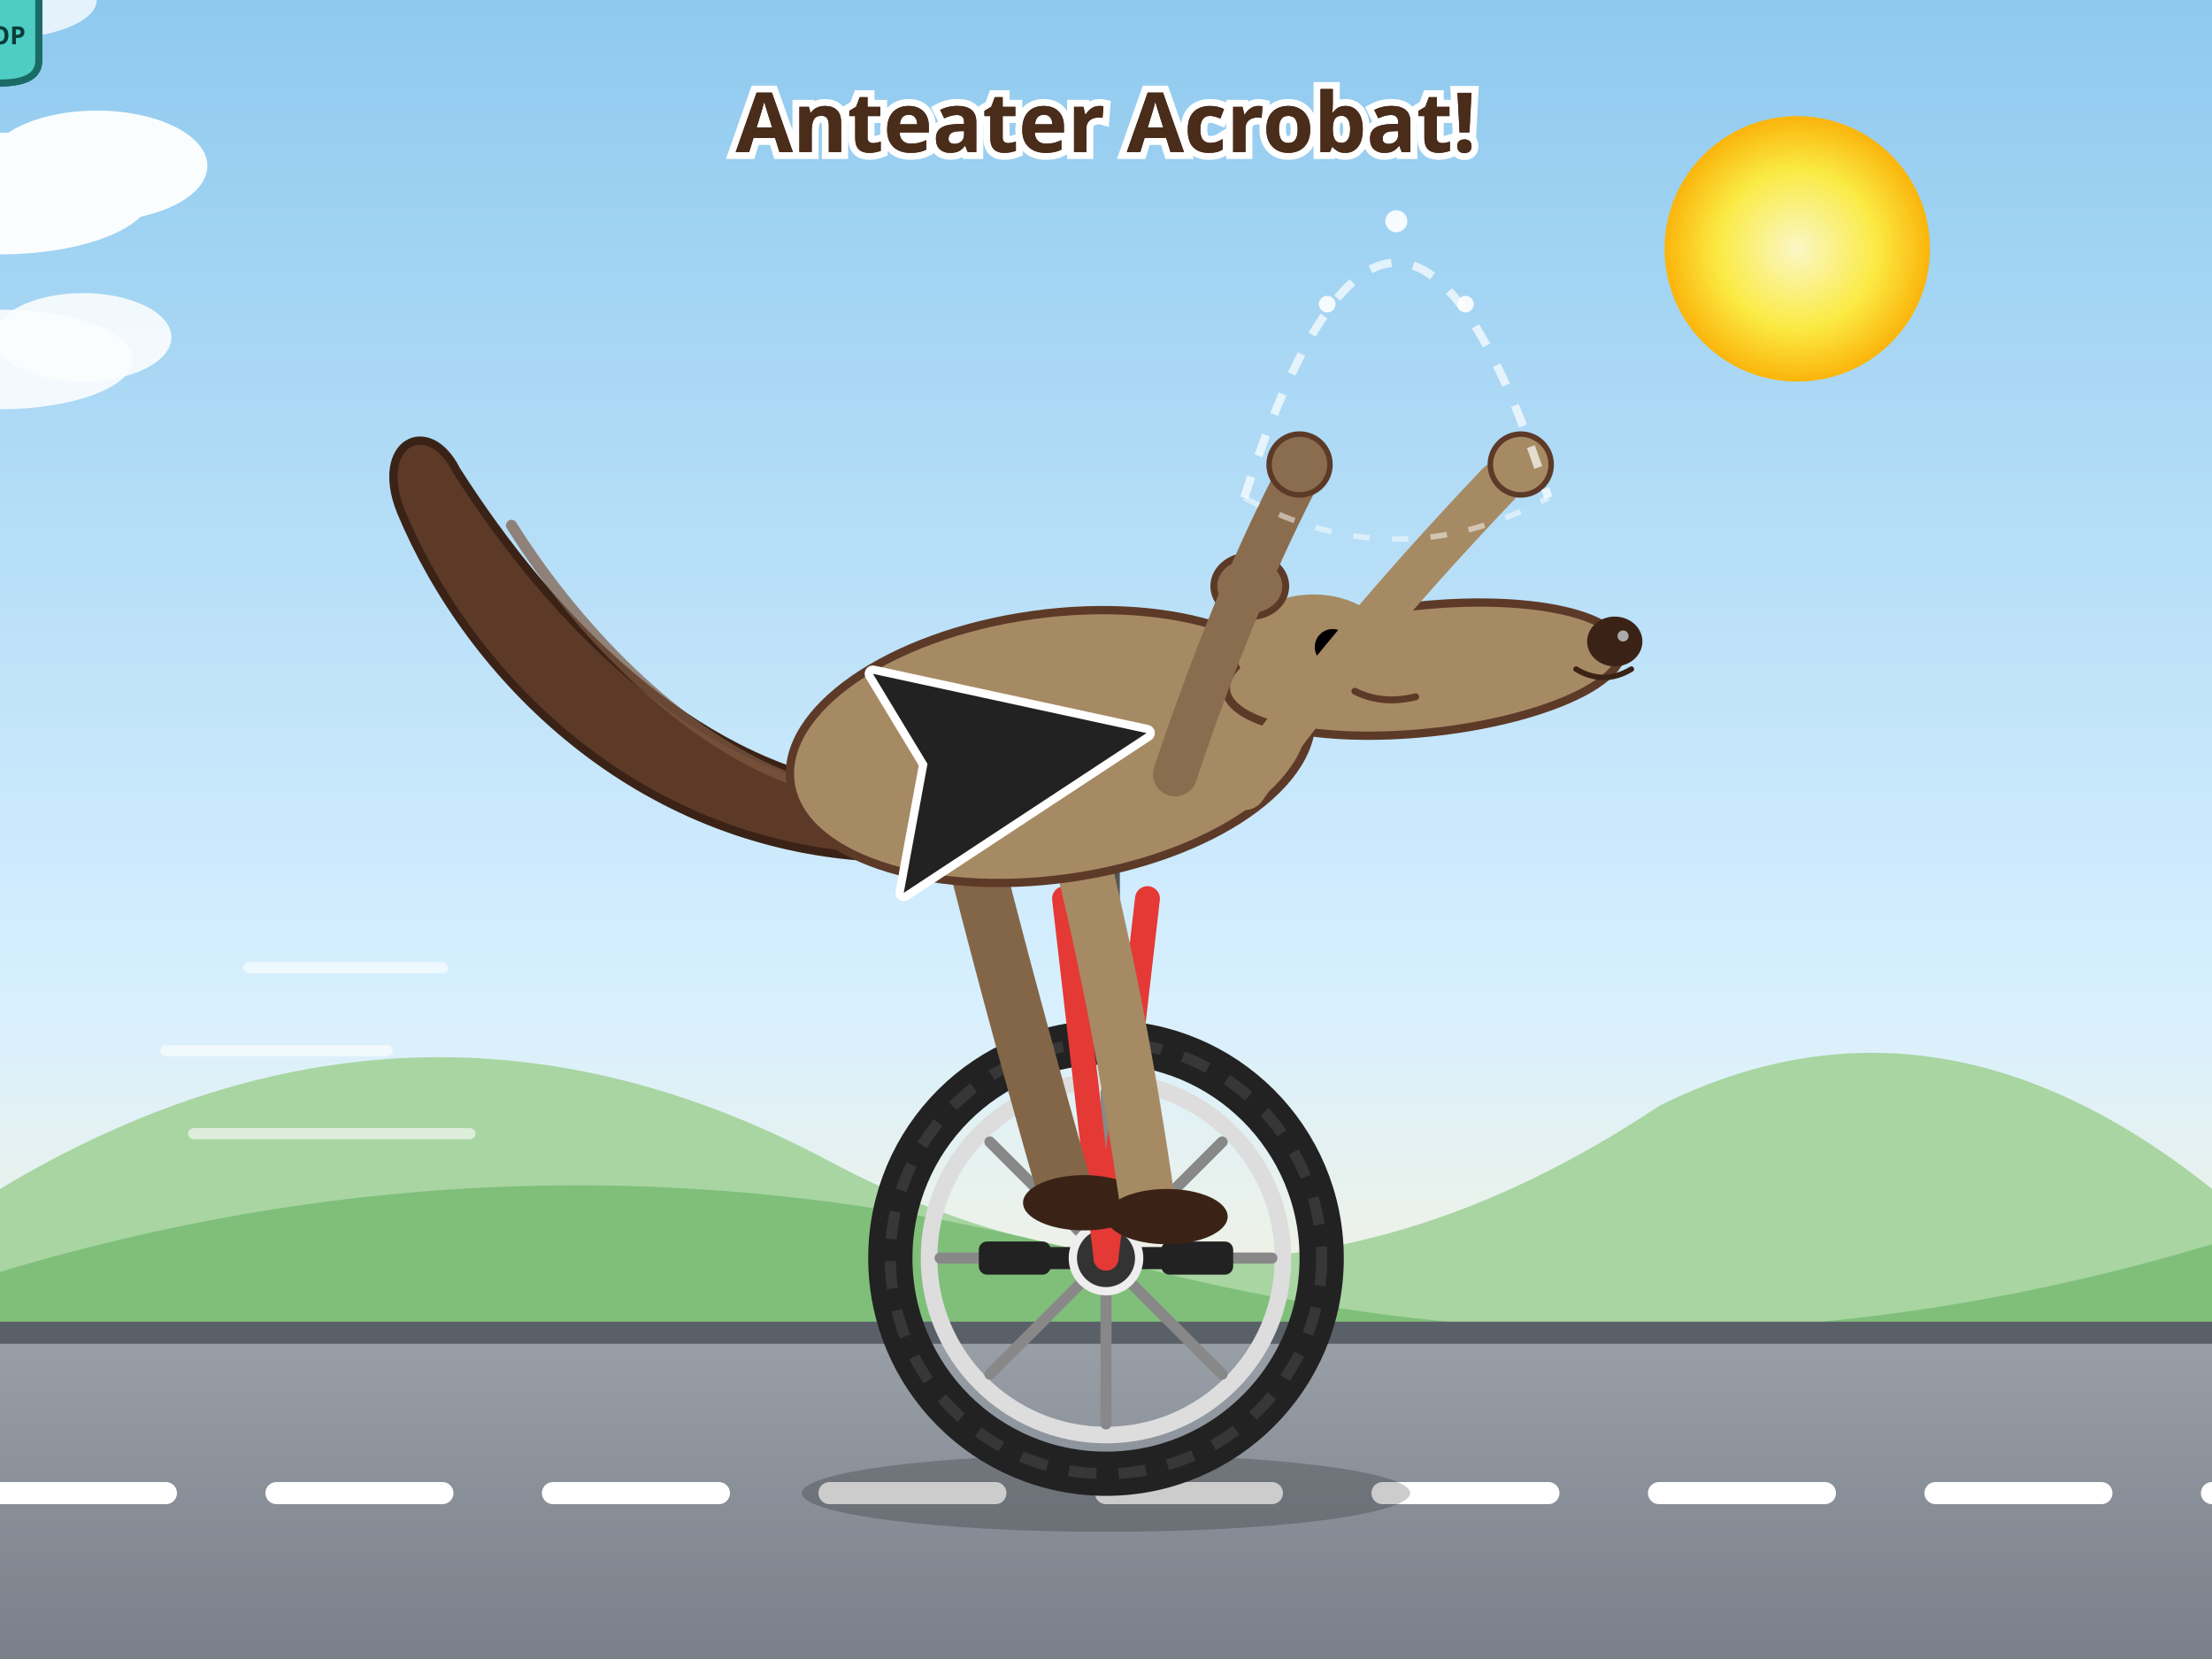
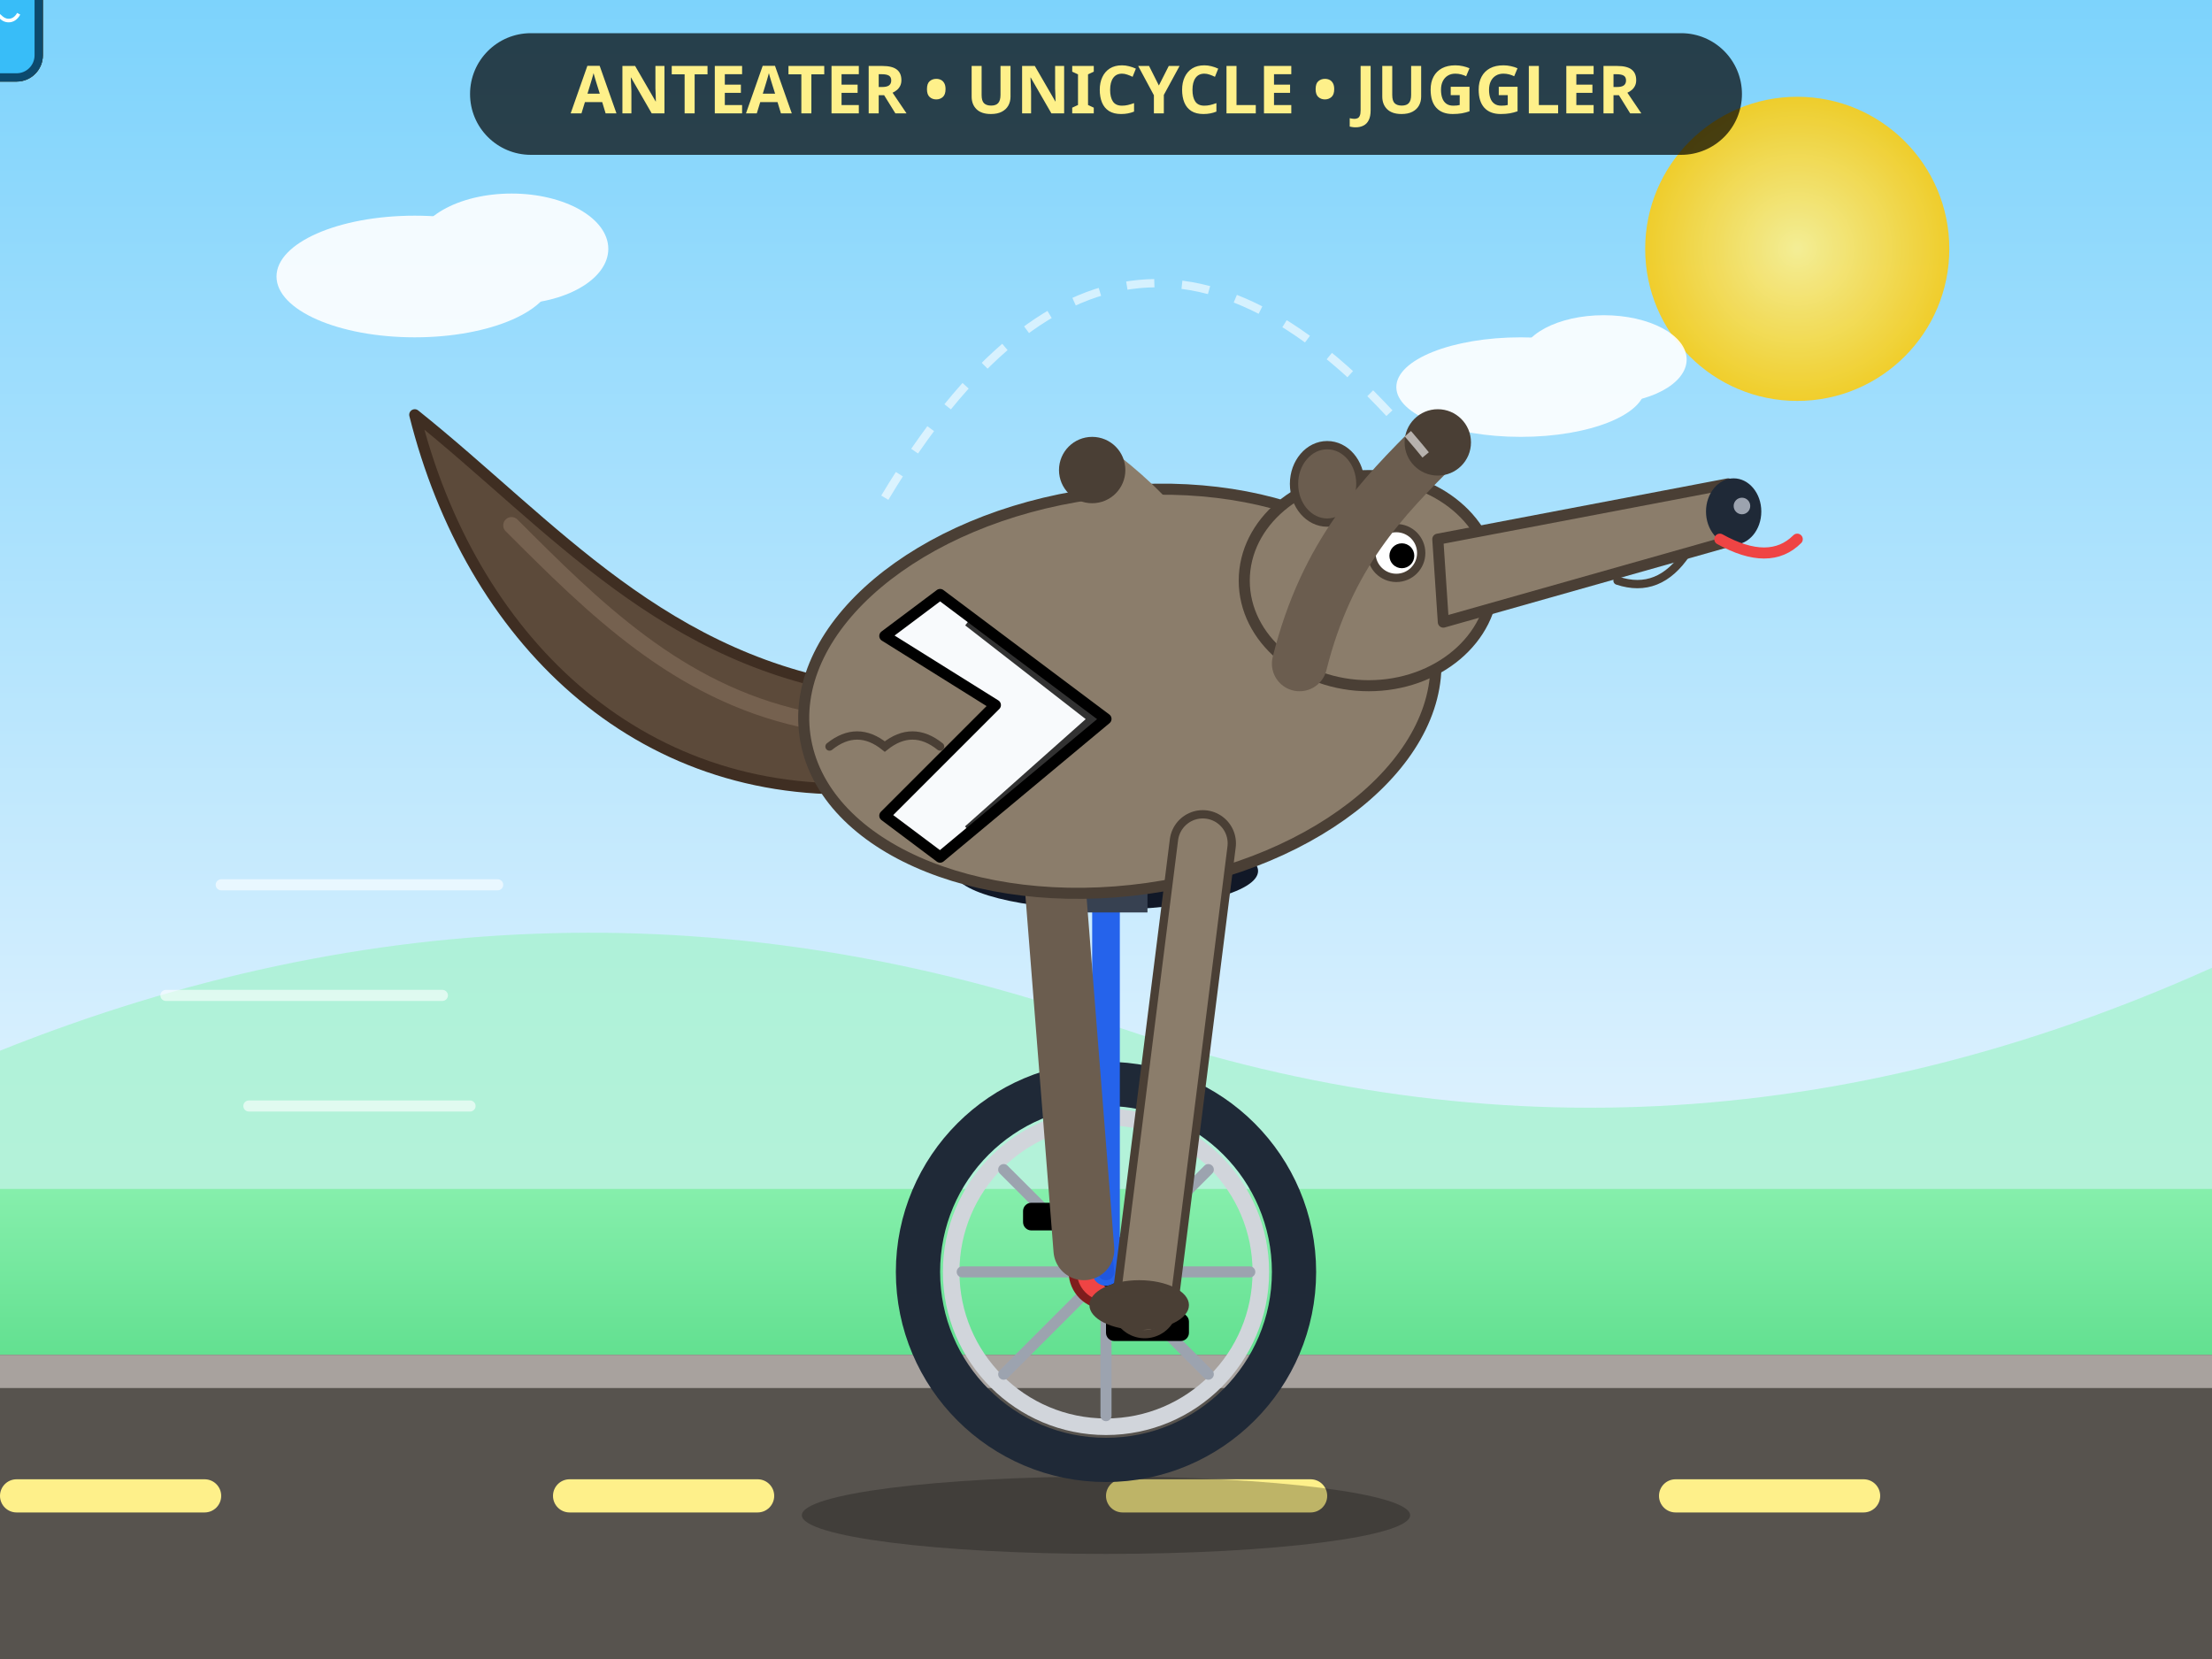
- <svg xmlns="http://www.w3.org/2000/svg" width="800" height="600" viewBox="0 0 800 600">
+ <svg xmlns="http://www.w3.org/2000/svg" viewBox="0 0 800 600" width="800" height="600">
  <style>
-   .outline { stroke-linecap: round; stroke-linejoin: round; }
+   @keyframes bob { 0%,100%{transform:translateY(0)} 50%{transform:translateY(-12px)} }
+   @keyframes tilt { 0%,100%{transform:rotate(-2deg)} 50%{transform:rotate(2deg)} }
+   .rider-bob { animation: bob 0.6s ease-in-out infinite; transform-box: fill-box; transform-origin: center; }
+   .rider-tilt { animation: tilt 1.2s ease-in-out infinite; transform-box: fill-box; transform-origin: center; }
+   text { font-family: system-ui, sans-serif; }
</style>
  <defs>
    <linearGradient id="sky" x1="0" y1="0" x2="0" y2="1">
-       <stop offset="0%" stop-color="#8ec9ee" />
-       <stop offset="70%" stop-color="#d8f0ff" />
-       <stop offset="100%" stop-color="#fff4d6" />
+       <stop offset="0%" stop-color="#7DD3FC" />
+       <stop offset="70%" stop-color="#E0F2FE" />
+       <stop offset="100%" stop-color="#FEF9C3" />
    </linearGradient>
-     <linearGradient id="roadGrad" x1="0" y1="0" x2="0" y2="1">
-       <stop offset="0%" stop-color="#9aa0a8" />
-       <stop offset="100%" stop-color="#7a8089" />
+     <linearGradient id="groundG" x1="0" y1="0" x2="0" y2="1">
+       <stop offset="0%" stop-color="#86EFAC" />
+       <stop offset="100%" stop-color="#22C55E" />
    </linearGradient>
-     <radialGradient id="sunGrad" cx="0.5" cy="0.5" r="0.5">
-       <stop offset="0%" stop-color="#fff9c4" />
-       <stop offset="60%" stop-color="#ffeb3b" />
-       <stop offset="100%" stop-color="#ffb300" />
+     <radialGradient id="sunG" cx="0.5" cy="0.5" r="0.5">
+       <stop offset="0%" stop-color="#FEF08A" />
+       <stop offset="100%" stop-color="#FACC15" />
    </radialGradient>
-     <g id="bottleShape">
-       <rect x="-8" y="-30" width="16" height="8" rx="2" fill="#5d3a28" />
-       <rect x="-5" y="-22" width="10" height="8" fill="#c9e8e4" />
-       <path d="M -5 -14 L -14 -4 L -14 22 Q -14 30 0 30 Q 14 30 14 22 L 14 -4 L 5 -14 Z" fill="#4ecdc4" stroke="#1a6b66" stroke-width="2.5" />
-       <path d="M -14 -4 L 14 -4" stroke="#1a6b66" stroke-width="2" />
-       <rect x="-9" y="2" width="5" height="18" rx="2.5" fill="white" opacity="0.6" />
-       <text x="0" y="16" text-anchor="middle" font-family="sans-serif" font-size="9" font-weight="bold" fill="#0b3d3a">POP</text>
+     <g id="bottle-green">
+       <rect x="-14" y="-20" width="28" height="48" rx="8" fill="#22C55E" stroke="#14532D" stroke-width="3" />
+       <rect x="-14" y="-10" width="28" height="10" fill="#BBF7D0" opacity="0.6" />
+       <rect x="-6" y="-38" width="12" height="20" fill="#22C55E" stroke="#14532D" stroke-width="3" />
+       <rect x="-8" y="-46" width="16" height="10" rx="2" fill="#92400E" stroke="#451A03" stroke-width="2" />
+       <text x="0" y="10" text-anchor="middle" font-size="16" font-weight="900" fill="white">★</text>
+     </g>
+     <g id="bottle-amber">
+       <rect x="-14" y="-20" width="28" height="48" rx="8" fill="#F59E0B" stroke="#78350F" stroke-width="3" />
+       <rect x="-14" y="-10" width="28" height="10" fill="#FDE68A" opacity="0.7" />
+       <rect x="-6" y="-38" width="12" height="20" fill="#F59E0B" stroke="#78350F" stroke-width="3" />
+       <rect x="-8" y="-46" width="16" height="10" rx="2" fill="#1F2937" stroke="black" stroke-width="2" />
+       <text x="0" y="10" text-anchor="middle" font-size="14" font-weight="900" fill="white">SIP</text>
+     </g>
+     <g id="bottle-blue">
+       <rect x="-14" y="-20" width="28" height="48" rx="8" fill="#38BDF8" stroke="#0C4A6E" stroke-width="3" />
+       <rect x="-14" y="-10" width="28" height="10" fill="#E0F2FE" opacity="0.7" />
+       <rect x="-6" y="-38" width="12" height="20" fill="#38BDF8" stroke="#0C4A6E" stroke-width="3" />
+       <rect x="-8" y="-46" width="16" height="10" rx="2" fill="#DC2626" stroke="#7F1D1D" stroke-width="2" />
+       <text x="0" y="12" text-anchor="middle" font-size="16" fill="white">〜</text>
    </g>
  </defs>
-   <rect x="0" y="0" width="800" height="520" fill="url(#sky)" />
-   <g transform="translate(650,90)">
-     <circle r="48" fill="url(#sunGrad)" opacity="0.95">
-       <animate attributeName="r" values="48;52;48" dur="3s" repeatCount="indefinite" />
-     </circle>
-   </g>
-   <g opacity="0.95">
-     <g transform="translate(0,70)">
-       <animateTransform attributeName="transform" type="translate" from="850 70" to="-250 70" dur="18s" repeatCount="indefinite" />
-       <ellipse cx="0" cy="0" rx="55" ry="22" fill="white" />
-       <ellipse cx="35" cy="-10" rx="40" ry="20" fill="white" />
-       <ellipse cx="-35" cy="-5" rx="35" ry="18" fill="white" />
-     </g>
-     <g transform="translate(0,130)">
-       <animateTransform attributeName="transform" type="translate" from="900 130" to="-250 130" dur="26s" repeatCount="indefinite" />
-       <ellipse cx="0" cy="0" rx="48" ry="18" fill="white" opacity="0.9" />
-       <ellipse cx="30" cy="-8" rx="32" ry="16" fill="white" opacity="0.9" />
-     </g>
-     <g>
-       <animateTransform attributeName="transform" type="translate" from="800 45" to="-300 45" dur="32s" repeatCount="indefinite" />
-       <ellipse cx="0" cy="0" rx="35" ry="14" fill="white" opacity="0.8" />
-     </g>
-   </g>
-   <path d="M0 430 Q150 340 300 420 Q450 500 600 400 Q700 350 800 430 L800 520 L0 520 Z" fill="#a8d5a2" />
-   <path d="M0 460 Q200 400 400 455 Q600 510 800 450 L800 520 L0 520 Z" fill="#7fbf7a" />
-   <rect x="0" y="480" width="800" height="120" fill="url(#roadGrad)" />
-   <rect x="0" y="478" width="800" height="8" fill="#5a6068" />
-   <line x1="0" y1="540" x2="800" y2="540" stroke="white" stroke-width="8" stroke-dasharray="60 40" stroke-linecap="round">
-     <animate attributeName="stroke-dashoffset" from="0" to="-100" dur="0.5s" repeatCount="indefinite" />
-   </line>
+   <rect x="0" y="0" width="800" height="600" fill="url(#sky)" />
+   <circle cx="650" cy="90" r="55" fill="url(#sunG)" opacity="0.9">
+     <animate attributeName="r" values="55;60;55" dur="4s" repeatCount="indefinite" />
+   </circle>
+   <g opacity="0.9" fill="white">
+     <g>
+       <ellipse cx="150" cy="100" rx="50" ry="22" />
+       <ellipse cx="185" cy="90" rx="35" ry="20" />
+       <animateTransform attributeName="transform" type="translate" from="0 0" to="-120 0" dur="12s" repeatCount="indefinite" />
+     </g>
+     <g>
+       <ellipse cx="550" cy="140" rx="45" ry="18" />
+       <ellipse cx="580" cy="130" rx="30" ry="16" />
+       <animateTransform attributeName="transform" type="translate" from="80 0" to="-180 0" dur="18s" repeatCount="indefinite" />
+     </g>
+   </g>
+   <path d="M0 380 Q 200 300 400 370 T 800 350 V 500 H 0 Z" fill="#A7F3D0" opacity="0.8" />
+   <rect x="0" y="430" width="800" height="170" fill="url(#groundG)" />
+   <rect x="0" y="490" width="800" height="110" fill="#57534E" />
+   <rect x="0" y="490" width="800" height="12" fill="#A8A29E" />
+   <g fill="#FEF08A">
+     <g>
+       <rect x="0" y="535" width="80" height="12" rx="6" />
+       <rect x="200" y="535" width="80" height="12" rx="6" />
+       <rect x="400" y="535" width="80" height="12" rx="6" />
+       <rect x="600" y="535" width="80" height="12" rx="6" />
+       <rect x="800" y="535" width="80" height="12" rx="6" />
+       <animateTransform attributeName="transform" type="translate" from="0 0" to="-200 0" dur="0.7s" repeatCount="indefinite" />
+     </g>
+   </g>
  <g stroke="white" stroke-width="4" stroke-linecap="round" opacity="0.6">
-     <line x1="60" y1="380" x2="140" y2="380">
+     <line x1="80" y1="320" x2="180" y2="320">
      <animate attributeName="x1" values="180;40" dur="0.6s" repeatCount="indefinite" />
-       <animate attributeName="x2" values="260;120" dur="0.6s" repeatCount="indefinite" />
+       <animate attributeName="x2" values="280;140" dur="0.6s" repeatCount="indefinite" />
      <animate attributeName="opacity" values="0.6;0" dur="0.6s" repeatCount="indefinite" />
    </line>
-     <line x1="70" y1="410" x2="170" y2="410">
-       <animate attributeName="x1" values="200;30" dur="0.6s" begin="0.2s" repeatCount="indefinite" />
-       <animate attributeName="x2" values="300;130" dur="0.6s" begin="0.2s" repeatCount="indefinite" />
+     <line x1="60" y1="360" x2="160" y2="360">
+       <animate attributeName="x1" values="160;20" dur="0.6s" begin="0.2s" repeatCount="indefinite" />
+       <animate attributeName="x2" values="260;120" dur="0.6s" begin="0.2s" repeatCount="indefinite" />
      <animate attributeName="opacity" values="0.6;0" dur="0.6s" begin="0.2s" repeatCount="indefinite" />
    </line>
-     <line x1="90" y1="350" x2="160" y2="350">
-       <animate attributeName="x1" values="220;60" dur="0.6s" begin="0.4s" repeatCount="indefinite" />
-       <animate attributeName="x2" values="290;130" dur="0.6s" begin="0.4s" repeatCount="indefinite" />
-       <animate attributeName="opacity" values="0.5;0" dur="0.6s" begin="0.4s" repeatCount="indefinite" />
+     <line x1="90" y1="400" x2="170" y2="400">
+       <animate attributeName="x1" values="170;30" dur="0.6s" begin="0.4s" repeatCount="indefinite" />
+       <animate attributeName="x2" values="250;110" dur="0.6s" begin="0.4s" repeatCount="indefinite" />
+       <animate attributeName="opacity" values="0.6;0" dur="0.6s" begin="0.4s" repeatCount="indefinite" />
    </line>
  </g>
-   <text x="400" y="55" text-anchor="middle" font-family="Verdana, sans-serif" font-size="30" font-weight="bold" fill="#4a2c1a" stroke="white" stroke-width="5" paint-order="stroke">Anteater Acrobat!</text>
-   <text x="400" y="55" text-anchor="middle" font-family="Verdana, sans-serif" font-size="30" font-weight="bold" fill="#4a2c1a">Anteater Acrobat!</text>
+   <ellipse cx="400" cy="548" rx="110" ry="14" fill="black" opacity="0.25">
+     <animate attributeName="rx" values="110;100;110" dur="0.6s" repeatCount="indefinite" />
+   </ellipse>
+   <g class="rider-bob">
+     <g class="rider-tilt">
+       <circle cx="400" cy="460" r="68" fill="none" stroke="#1F2937" stroke-width="16" />
+       <circle cx="400" cy="460" r="56" fill="none" stroke="#D1D5DB" stroke-width="6" />
+       <g>
+         <g stroke="#9CA3AF" stroke-width="4" stroke-linecap="round">
+           <line x1="400" y1="460" x2="400" y2="408" />
+           <line x1="400" y1="460" x2="452" y2="460" />
+           <line x1="400" y1="460" x2="400" y2="512" />
+           <line x1="400" y1="460" x2="348" y2="460" />
+           <line x1="400" y1="460" x2="437" y2="423" />
+           <line x1="400" y1="460" x2="437" y2="497" />
+           <line x1="400" y1="460" x2="363" y2="497" />
+           <line x1="400" y1="460" x2="363" y2="423" />
+         </g>
+         <circle cx="400" cy="460" r="12" fill="#EF4444" stroke="#7F1D1D" stroke-width="3" />
+         <animateTransform attributeName="transform" type="rotate" from="0 400 460" to="360 400 460" dur="0.8s" repeatCount="indefinite" />
+       </g>
+       <g>
+         <line x1="385" y1="445" x2="415" y2="475" stroke="#111827" stroke-width="8" stroke-linecap="round" />
+         <rect x="370" y="435" width="30" height="10" rx="3" fill="black" />
+         <rect x="400" y="475" width="30" height="10" rx="3" fill="black" />
+         <animateTransform attributeName="transform" type="rotate" from="0 400 460" to="360 400 460" dur="1.2s" repeatCount="indefinite" />
+       </g>
+       <line x1="400" y1="460" x2="400" y2="330" stroke="#2563EB" stroke-width="10" stroke-linecap="round" />
+       <line x1="400" y1="460" x2="385" y2="330" stroke="#1D4ED8" stroke-width="6" stroke-linecap="round" opacity="0.6" />
+       <ellipse cx="400" cy="315" rx="55" ry="14" fill="#111827" />
+       <rect x="385" y="315" width="30" height="15" fill="#374151" />
+       <g>
+         <path d="M 315 250 C 240 240 200 190 150 150 C 170 230 230 290 315 285 Z" fill="#5C4A3A" stroke="#3F2E22" stroke-width="4" stroke-linejoin="round" />
+         <path d="M 290 260 C 245 250 215 220 185 190" fill="none" stroke="#7C6654" stroke-width="6" stroke-linecap="round" opacity="0.8" />
+         <animateTransform attributeName="transform" type="rotate" values="-6 315 265; 8 315 265; -6 315 265" dur="1s" repeatCount="indefinite" />
+       </g>
+       <path d="M 380 300 L 392 452" fill="none" stroke="#6B5D4F" stroke-width="22" stroke-linecap="round">
+         <animate attributeName="d" values="M 380 300 L 392 452; M 380 300 L 414 472; M 380 300 L 392 452" dur="1.2s" repeatCount="indefinite" />
+       </path>
+       <g>
+         <ellipse cx="405" cy="250" rx="115" ry="72" fill="#8B7D6B" stroke="#4A3F35" stroke-width="4" transform="rotate(-8 405 250)" />
+         <path d="M 340 215 L 400 260 L 340 310 L 320 295 L 360 255 L 320 230 Z" fill="#F8FAFC" stroke="black" stroke-width="4" stroke-linejoin="round" />
+         <path d="M 350 225 L 395 260 L 350 300" fill="none" stroke="black" stroke-width="3" opacity="0.8" />
+         <path d="M 300 270 q 10 -8 20 0 q 10 -8 20 0" fill="none" stroke="#4A3F35" stroke-width="3" stroke-linecap="round" />
+       </g>
+       <path d="M 435 305 L 414 472" fill="none" stroke="#4A3F35" stroke-width="24" stroke-linecap="round">
+         <animate attributeName="d" values="M 435 305 L 414 472; M 435 305 L 390 448; M 435 305 L 414 472" dur="1.2s" repeatCount="indefinite" />
+       </path>
+       <path d="M 435 305 L 414 472" fill="none" stroke="#8B7D6B" stroke-width="18" stroke-linecap="round">
+         <animate attributeName="d" values="M 435 305 L 414 472; M 435 305 L 390 448; M 435 305 L 414 472" dur="1.2s" repeatCount="indefinite" />
+       </path>
+       <ellipse cx="412" cy="472" rx="18" ry="9" fill="#4A3F35">
+         <animate attributeName="cy" values="472;448;472" dur="1.2s" repeatCount="indefinite" />
+         <animate attributeName="cx" values="414;390;414" dur="1.2s" repeatCount="indefinite" />
+       </ellipse>
+       <g>
+         <ellipse cx="495" cy="210" rx="45" ry="38" fill="#8B7D6B" stroke="#4A3F35" stroke-width="4" />
+         <path d="M 520 195 L 625 175 L 628 195 L 522 225 Z" fill="#8B7D6B" stroke="#4A3F35" stroke-width="4" stroke-linejoin="round" />
+         <ellipse cx="627" cy="185" rx="10" ry="12" fill="#1F2937" />
+         <circle cx="630" cy="183" r="3" fill="#9CA3AF" />
+         <circle cx="505" cy="200" r="9" fill="white" stroke="#4A3F35" stroke-width="3" />
+         <circle cx="507" cy="201" r="4.5" fill="black">
+           <animate attributeName="r" values="4.5;1;4.5" dur="3s" repeatCount="indefinite" />
+         </circle>
+         <ellipse cx="480" cy="175" rx="12" ry="14" fill="#6B5D4F" stroke="#4A3F35" stroke-width="3" />
+         <path d="M 610 200 Q 600 215 585 210" fill="none" stroke="#4A3F35" stroke-width="3" stroke-linecap="round" />
+         <path d="M 622 195 Q 640 205 650 195" fill="none" stroke="#EF4444" stroke-width="4" stroke-linecap="round">
+           <animate attributeName="d" values="M 622 195 Q 640 205 650 195; M 622 195 Q 645 200 665 190; M 622 195 Q 640 205 650 195" dur="0.8s" repeatCount="indefinite" />
+         </path>
+       </g>
+       <g>
+         <path d="M 470 240 C 480 200 500 180 520 160" fill="none" stroke="#6B5D4F" stroke-width="20" stroke-linecap="round">
+           <animate attributeName="d" values="M 470 240 C 480 200 500 180 520 160; M 470 240 C 485 210 505 190 495 165; M 470 240 C 480 200 500 180 520 160" dur="0.9s" repeatCount="indefinite" />
+         </path>
+         <path d="M 445 245 C 435 205 415 185 395 170" fill="none" stroke="#8B7D6B" stroke-width="20" stroke-linecap="round">
+           <animate attributeName="d" values="M 445 245 C 435 205 415 185 395 170; M 445 245 C 440 210 425 190 445 165; M 445 245 C 435 205 415 185 395 170" dur="0.9s" begin="0.45s" repeatCount="indefinite" />
+         </path>
+         <circle cx="520" cy="160" r="12" fill="#4A3F35">
+           <animate attributeName="cx" values="520;495;520" dur="0.9s" repeatCount="indefinite" />
+           <animate attributeName="cy" values="160;165;160" dur="0.9s" repeatCount="indefinite" />
+         </circle>
+         <circle cx="395" cy="170" r="12" fill="#4A3F35">
+           <animate attributeName="cx" values="395;445;395" dur="0.9s" begin="0.45s" repeatCount="indefinite" />
+           <animate attributeName="cy" values="170;165;170" dur="0.9s" begin="0.45s" repeatCount="indefinite" />
+         </circle>
+       </g>
+     </g>
+   </g>
  <g>
-     <animateTransform attributeName="transform" type="translate" values="0 0; 0 -10; 0 0" dur="0.7s" repeatCount="indefinite" />
-     <ellipse cx="400" cy="540" rx="110" ry="14" fill="black" opacity="0.2">
-       <animate attributeName="rx" values="110;95;110" dur="0.7s" repeatCount="indefinite" />
-     </ellipse>
-     <g transform="translate(400,455)">
-       <circle r="78" fill="none" stroke="#222" stroke-width="16" />
-       <circle r="78" fill="none" stroke="#444" stroke-width="4" stroke-dasharray="10 8" opacity="0.6">
-         <animateTransform attributeName="transform" type="rotate" from="0" to="-360" dur="0.9s" repeatCount="indefinite" />
-       </circle>
-       <circle r="64" fill="none" stroke="#ddd" stroke-width="6" />
-       <g>
-         <animateTransform attributeName="transform" type="rotate" from="0" to="360" dur="0.9s" repeatCount="indefinite" />
-         <g stroke="#888" stroke-width="4" stroke-linecap="round">
-           <line x1="0" y1="0" x2="0" y2="-60" />
-           <line x1="0" y1="0" x2="0" y2="60" />
-           <line x1="0" y1="0" x2="-60" y2="0" />
-           <line x1="0" y1="0" x2="60" y2="0" />
-           <line x1="0" y1="0" x2="-42" y2="-42" />
-           <line x1="0" y1="0" x2="42" y2="42" />
-           <line x1="0" y1="0" x2="42" y2="-42" />
-           <line x1="0" y1="0" x2="-42" y2="42" />
-         </g>
-       </g>
-       <g>
-         <animateTransform attributeName="transform" type="rotate" from="0" to="360" dur="0.9s" repeatCount="indefinite" />
-         <g stroke="#222" stroke-width="8" stroke-linecap="round">
-           <line x1="0" y1="0" x2="28" y2="0" />
-           <line x1="0" y1="0" x2="-28" y2="0" />
-         </g>
-         <rect x="20" y="-6" width="26" height="12" rx="3" fill="#222" />
-         <rect x="-46" y="-6" width="26" height="12" rx="3" fill="#222" />
-       </g>
-       <circle r="12" fill="#333" stroke="#eee" stroke-width="3" />
-     </g>
-     <g stroke="#e53935" stroke-width="9" stroke-linecap="round" class="outline">
-       <line x1="400" y1="455" x2="385" y2="325" />
-       <line x1="400" y1="455" x2="415" y2="325" />
-     </g>
-     <rect x="395" y="295" width="10" height="35" fill="#555" />
-     <ellipse cx="400" cy="292" rx="48" ry="14" fill="#222" stroke="black" stroke-width="2" />
-     <ellipse cx="400" cy="287" rx="48" ry="10" fill="#444" />
-     <g transform="translate(310,285)">
-       <animateTransform attributeName="transform" type="rotate" values="-8 0 0; 12 0 0; -8 0 0" dur="1.4s" repeatCount="indefinite" />
-       <path d="M 0 0 C -60 -10 -110 -60 -145 -115 C -155 -135 -175 -125 -165 -100 C -140 -40 -80 20 5 25 Z" fill="#5d3a28" stroke="#3a2316" stroke-width="3" />
-       <path d="M -20 -2 C -60 -15 -100 -55 -125 -95" fill="none" stroke="#7d5a43" stroke-width="4" stroke-linecap="round" opacity="0.7" />
-     </g>
-     <g>
-       <animateTransform attributeName="transform" type="translate" values="0 0; 0 -16; 0 0" dur="0.9s" repeatCount="indefinite" />
-       <path d="M 350 300 Q 365 360 385 430" fill="none" stroke="#8a6d4e" stroke-width="20" stroke-linecap="round" />
-       <path d="M 350 300 Q 365 360 385 430" fill="none" stroke="#5d3a28" stroke-width="20" stroke-linecap="round" stroke-dasharray="4 0" opacity="0.15" />
-       <ellipse cx="392" cy="435" rx="22" ry="10" fill="#3a2316" />
-     </g>
-     <g>
-       <animateTransform attributeName="transform" type="translate" values="0 -16; 0 0; 0 -16" dur="0.9s" repeatCount="indefinite" />
-       <path d="M 390 305 Q 405 365 415 435" fill="none" stroke="#a68a64" stroke-width="20" stroke-linecap="round" />
-       <ellipse cx="422" cy="440" rx="22" ry="10" fill="#3a2316" />
-     </g>
-     <g transform="rotate(-8 380 270)">
-       <ellipse cx="380" cy="270" rx="95" ry="48" fill="#a68a64" stroke="#5d3a28" stroke-width="3" />
-       <path d="M 320 235 L 415 270 L 320 315 L 335 270 Z" fill="#222" stroke="white" stroke-width="6" stroke-linejoin="round" />
-       <path d="M 320 235 L 415 270 L 320 315 L 335 270 Z" fill="#222" />
-     </g>
-     <g>
-       <ellipse cx="515" cy="242" rx="72" ry="23" fill="#a68a64" stroke="#5d3a28" stroke-width="3" transform="rotate(-6 515 242)" />
-       <ellipse cx="475" cy="235" rx="28" ry="20" fill="#a68a64" />
-       <ellipse cx="452" cy="212" rx="13" ry="11" fill="#8a6d4e" stroke="#5d3a28" stroke-width="2.5" />
-       <ellipse cx="452" cy="212" rx="6" ry="5" fill="#e8d5b8" />
-       <circle cx="482" cy="234" r="6.5" fill="black" />
-       <circle cx="484" cy="232" r="2" fill="white" />
-       <path d="M 490 250 Q 500 255 512 252" stroke="#5d3a28" stroke-width="2.5" fill="none" stroke-linecap="round" />
-       <ellipse cx="584" cy="232" rx="10" ry="9" fill="#3a2316" />
-       <circle cx="587" cy="230" r="2" fill="#aaa" />
-       <path d="M 570 242 Q 580 248 590 242" stroke="#3a2316" stroke-width="2" fill="none" stroke-linecap="round" />
-     </g>
-     <g>
-       <animateTransform attributeName="transform" type="translate" values="0 0; 0 -8; 0 0" dur="0.75s" repeatCount="indefinite" />
-       <path d="M 425 280 Q 445 220 468 175" fill="none" stroke="#8a6d4e" stroke-width="16" stroke-linecap="round" />
-       <circle cx="470" cy="168" r="11" fill="#8a6d4e" stroke="#5d3a28" stroke-width="2" />
-     </g>
-     <g>
-       <animateTransform attributeName="transform" type="translate" values="0 -8; 0 0; 0 -8" dur="0.75s" repeatCount="indefinite" />
-       <path d="M 450 285 Q 485 235 542 175" fill="none" stroke="#a68a64" stroke-width="16" stroke-linecap="round" />
-       <circle cx="550" cy="168" r="11" fill="#a68a64" stroke="#5d3a28" stroke-width="2" />
-     </g>
-     <path d="M 450 180 Q 505 10 560 180" fill="none" stroke="white" stroke-width="3" stroke-dasharray="8 8" opacity="0.7" />
-     <path d="M 450 180 Q 505 210 560 180" fill="none" stroke="white" stroke-width="2" stroke-dasharray="6 8" opacity="0.5" />
-     <g>
-       <animateMotion dur="1.5s" repeatCount="indefinite" path="M 450 180 Q 505 10 560 180 Q 505 210 450 180 Z" />
-       <g>
-         <animateTransform attributeName="transform" type="rotate" from="0" to="360" dur="1.5s" repeatCount="indefinite" />
-         <use href="#bottleShape" />
-       </g>
-     </g>
-     <g>
-       <animateMotion dur="1.5s" begin="-0.5s" repeatCount="indefinite" path="M 450 180 Q 505 10 560 180 Q 505 210 450 180 Z" />
-       <g>
-         <animateTransform attributeName="transform" type="rotate" from="0" to="360" dur="1.5s" repeatCount="indefinite" />
-         <use href="#bottleShape" opacity="0.95" />
-       </g>
-     </g>
-     <g>
-       <animateMotion dur="1.5s" begin="-1s" repeatCount="indefinite" path="M 450 180 Q 505 10 560 180 Q 505 210 450 180 Z" />
-       <g>
-         <animateTransform attributeName="transform" type="rotate" from="-30" to="330" dur="1.5s" repeatCount="indefinite" />
-         <use href="#bottleShape" />
-       </g>
-     </g>
-     <g fill="#fff" opacity="0.9">
-       <circle cx="505" cy="80" r="4">
-         <animate attributeName="opacity" values="0.9;0;0.9" dur="0.8s" repeatCount="indefinite" />
-       </circle>
-       <circle cx="530" cy="110" r="3">
-         <animate attributeName="opacity" values="0;0.9;0" dur="0.9s" repeatCount="indefinite" />
-       </circle>
-       <circle cx="480" cy="110" r="3">
-         <animate attributeName="opacity" values="0;0.9;0" dur="1.1s" repeatCount="indefinite" />
-       </circle>
-     </g>
-   </g>
-   <g fill="#4a8a44">
-     <g>
-       <animateTransform attributeName="transform" type="translate" from="850 490" to="-100 490" dur="4s" repeatCount="indefinite" />
-       <path d="M0 0 Q5 -20 10 0 Q15 -18 20 0 Z" />
-     </g>
-     <g>
-       <animateTransform attributeName="transform" type="translate" from="900 495" to="-50 495" dur="6.5s" repeatCount="indefinite" />
-       <path d="M0 0 Q5 -22 10 0 Q15 -20 25 0 Z" />
-     </g>
+     <g>
+       <animateMotion dur="1.8s" repeatCount="indefinite" path="M 395 170 Q 410 40 500 160 Q 410 40 320 160 Z" />
+       <g>
+         <use href="#bottle-green" />
+         <animateTransform attributeName="transform" type="rotate" from="0" to="360" dur="1.8s" repeatCount="indefinite" />
+       </g>
+     </g>
+     <g>
+       <animateMotion dur="1.8s" begin="-0.6s" repeatCount="indefinite" path="M 395 170 Q 410 40 500 160 Q 410 40 320 160 Z" />
+       <g>
+         <use href="#bottle-amber" />
+         <animateTransform attributeName="transform" type="rotate" from="0" to="360" dur="1.8s" repeatCount="indefinite" />
+       </g>
+     </g>
+     <g>
+       <animateMotion dur="1.8s" begin="-1.2s" repeatCount="indefinite" path="M 395 170 Q 410 40 500 160 Q 410 40 320 160 Z" />
+       <g>
+         <use href="#bottle-blue" />
+         <animateTransform attributeName="transform" type="rotate" from="0" to="360" dur="1.8s" repeatCount="indefinite" />
+       </g>
+     </g>
+   </g>
+   <path d="M 320 180 Q 410 30 520 170" fill="none" stroke="white" stroke-width="3" stroke-dasharray="10 10" opacity="0.6" />
+   <g>
+     <rect x="170" y="12" width="460" height="44" rx="22" fill="black" opacity="0.7" />
+     <text x="400" y="41" text-anchor="middle" font-size="24" font-weight="800" fill="#FEF08A">ANTEATER • UNICYCLE • JUGGLER</text>
  </g>
</svg>
